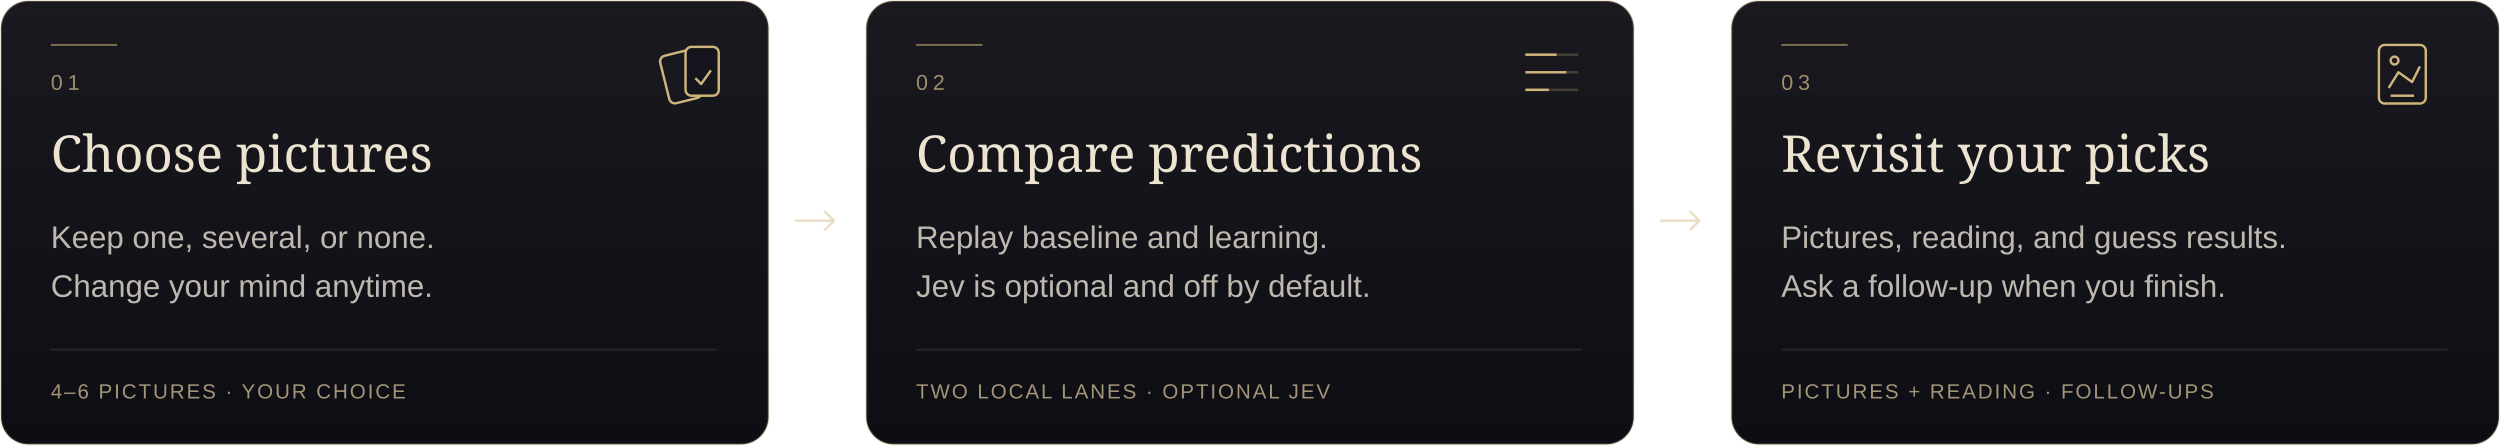
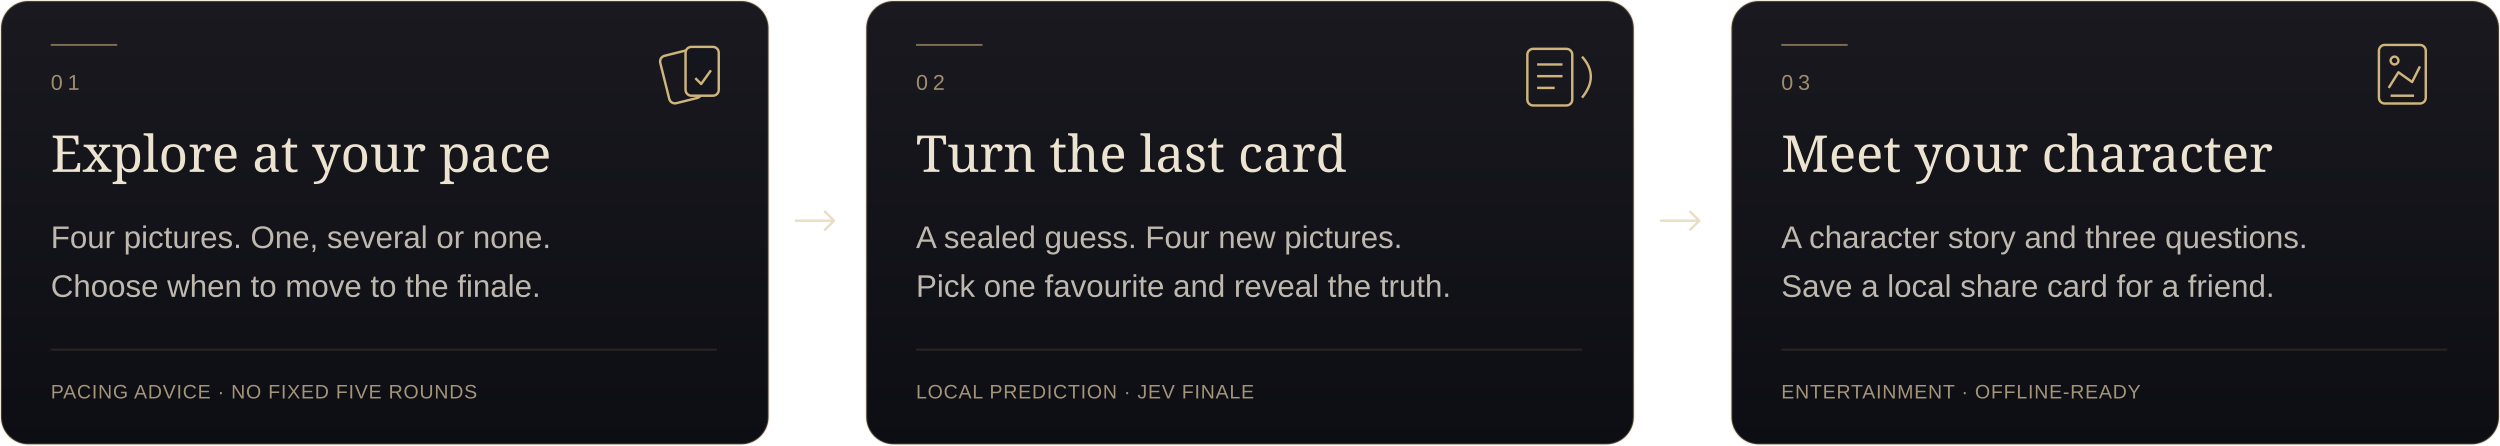
<svg xmlns="http://www.w3.org/2000/svg" width="1280" height="228" viewBox="0 0 1280 228" role="img" aria-labelledby="title desc">
  <defs>
    <linearGradient id="panel" x2="0" y2="1">
      <stop stop-color="#19191f" />
      <stop offset="1" stop-color="#0d0d14" />
    </linearGradient>
  </defs>
-   <g font-family="Arial, 'PingFang SC', 'Microsoft YaHei', sans-serif">
+   <g font-family="Arial, PingFang SC, Microsoft YaHei, sans-serif">
    <g transform="translate(0 0)">
      <rect x=".5" y=".5" width="393" height="227" rx="14" fill="url(#panel)" stroke="#cfb57c" stroke-opacity=".28" />
      <path d="M26 23H60" stroke="#cfb57c" stroke-opacity=".55" />
      <text x="26" y="46" font-size="11" letter-spacing="2.5" fill="#9f8d6d">01</text>
-       <text x="26" y="88" font-family="Georgia, 'Songti SC', serif" font-size="26" fill="#ece3d0">Choose pictures</text>
-       <text x="26" y="127" font-size="16" fill="#beb8af">Keep one, several, or none.</text>
-       <text x="26" y="152" font-size="16" fill="#beb8af">Change your mind anytime.</text>
+       <text x="26" y="88" font-family="Georgia, Songti SC, serif" font-size="26" fill="#ece3d0">Explore at your pace</text>
+       <text x="26" y="127" font-size="16" fill="#beb8af">Four pictures. One, several or none.</text>
+       <text x="26" y="152" font-size="16" fill="#beb8af">Choose when to move to the finale.</text>
      <path d="M26 179H367" stroke="#cfb57c" stroke-opacity=".13" />
+       <text x="26" y="204" font-size="10" letter-spacing=".4" fill="#a59578">PACING ADVICE · NO FIXED FIVE ROUNDS</text>
    </g>
    <g transform="translate(443 0)">
      <rect x=".5" y=".5" width="393" height="227" rx="14" fill="url(#panel)" stroke="#cfb57c" stroke-opacity=".28" />
      <path d="M26 23H60" stroke="#cfb57c" stroke-opacity=".55" />
      <text x="26" y="46" font-size="11" letter-spacing="2.5" fill="#9f8d6d">02</text>
-       <text x="26" y="88" font-family="Georgia, 'Songti SC', serif" font-size="26" fill="#ece3d0">Compare predictions</text>
-       <text x="26" y="127" font-size="16" fill="#beb8af">Replay baseline and learning.</text>
-       <text x="26" y="152" font-size="16" fill="#beb8af">Jev is optional and off by default.</text>
+       <text x="26" y="88" font-family="Georgia, Songti SC, serif" font-size="26" fill="#ece3d0">Turn the last card</text>
+       <text x="26" y="127" font-size="16" fill="#beb8af">A sealed guess. Four new pictures.</text>
+       <text x="26" y="152" font-size="16" fill="#beb8af">Pick one favourite and reveal the truth.</text>
      <path d="M26 179H367" stroke="#cfb57c" stroke-opacity=".13" />
+       <text x="26" y="204" font-size="10" letter-spacing=".4" fill="#a59578">LOCAL PREDICTION · JEV FINALE</text>
    </g>
    <g transform="translate(886 0)">
      <rect x=".5" y=".5" width="393" height="227" rx="14" fill="url(#panel)" stroke="#cfb57c" stroke-opacity=".28" />
      <path d="M26 23H60" stroke="#cfb57c" stroke-opacity=".55" />
      <text x="26" y="46" font-size="11" letter-spacing="2.5" fill="#9f8d6d">03</text>
-       <text x="26" y="88" font-family="Georgia, 'Songti SC', serif" font-size="26" fill="#ece3d0">Revisit your picks</text>
-       <text x="26" y="127" font-size="16" fill="#beb8af">Pictures, reading, and guess results.</text>
-       <text x="26" y="152" font-size="16" fill="#beb8af">Ask a follow-up when you finish.</text>
+       <text x="26" y="88" font-family="Georgia, Songti SC, serif" font-size="26" fill="#ece3d0">Meet your character</text>
+       <text x="26" y="127" font-size="16" fill="#beb8af">A character story and three questions.</text>
+       <text x="26" y="152" font-size="16" fill="#beb8af">Save a local share card for a friend.</text>
      <path d="M26 179H367" stroke="#cfb57c" stroke-opacity=".13" />
+       <text x="26" y="204" font-size="10" letter-spacing=".4" fill="#a59578">ENTERTAINMENT · OFFLINE-READY</text>
    </g>
    <g fill="none" stroke="#cfb57c" stroke-width="1.25" stroke-linejoin="round">
      <g transform="translate(340 24)">
        <rect x="0" y="3" width="17" height="25" rx="3" transform="rotate(-14 8 15)" />
        <rect x="11" width="17" height="25" rx="3" fill="#15151e" />
        <path d="m16 16 3 3 5-7" />
      </g>
-       <g transform="translate(781 28)">
-         <path d="M0 18H27M0 9H27M0 0H27" stroke-opacity=".25" />
-         <path d="M0 18H12M0 9H21M0 0H16" />
+       <g transform="translate(782 25)">
+         <rect width="23" height="29" rx="3" />
+         <path d="M5 8H18M5 14H18M5 20H14" />
+         <path d="M28 4Q37 14 28 25" />
      </g>
      <g transform="translate(1218 23)">
        <rect width="24" height="30" rx="3" />
        <path d="M5 22 10 14 17 19 21 11M6 26H18" />
        <circle cx="8" cy="8" r="2" />
      </g>
      <path d="M407 113H427m-5-5 5 5-5 5M850 113H870m-5-5 5 5-5 5" stroke-opacity=".45" />
    </g>
-     <text x="26" y="204" font-size="10.5" letter-spacing="1" fill="#a59578">4–6 PICTURES · YOUR CHOICE</text>
-     <text x="469" y="204" font-size="10.5" letter-spacing="1" fill="#a59578">TWO LOCAL LANES · OPTIONAL JEV</text>
-     <text x="912" y="204" font-size="10.5" letter-spacing="1" fill="#a59578">PICTURES + READING · FOLLOW-UPS</text>
  </g>
</svg>
